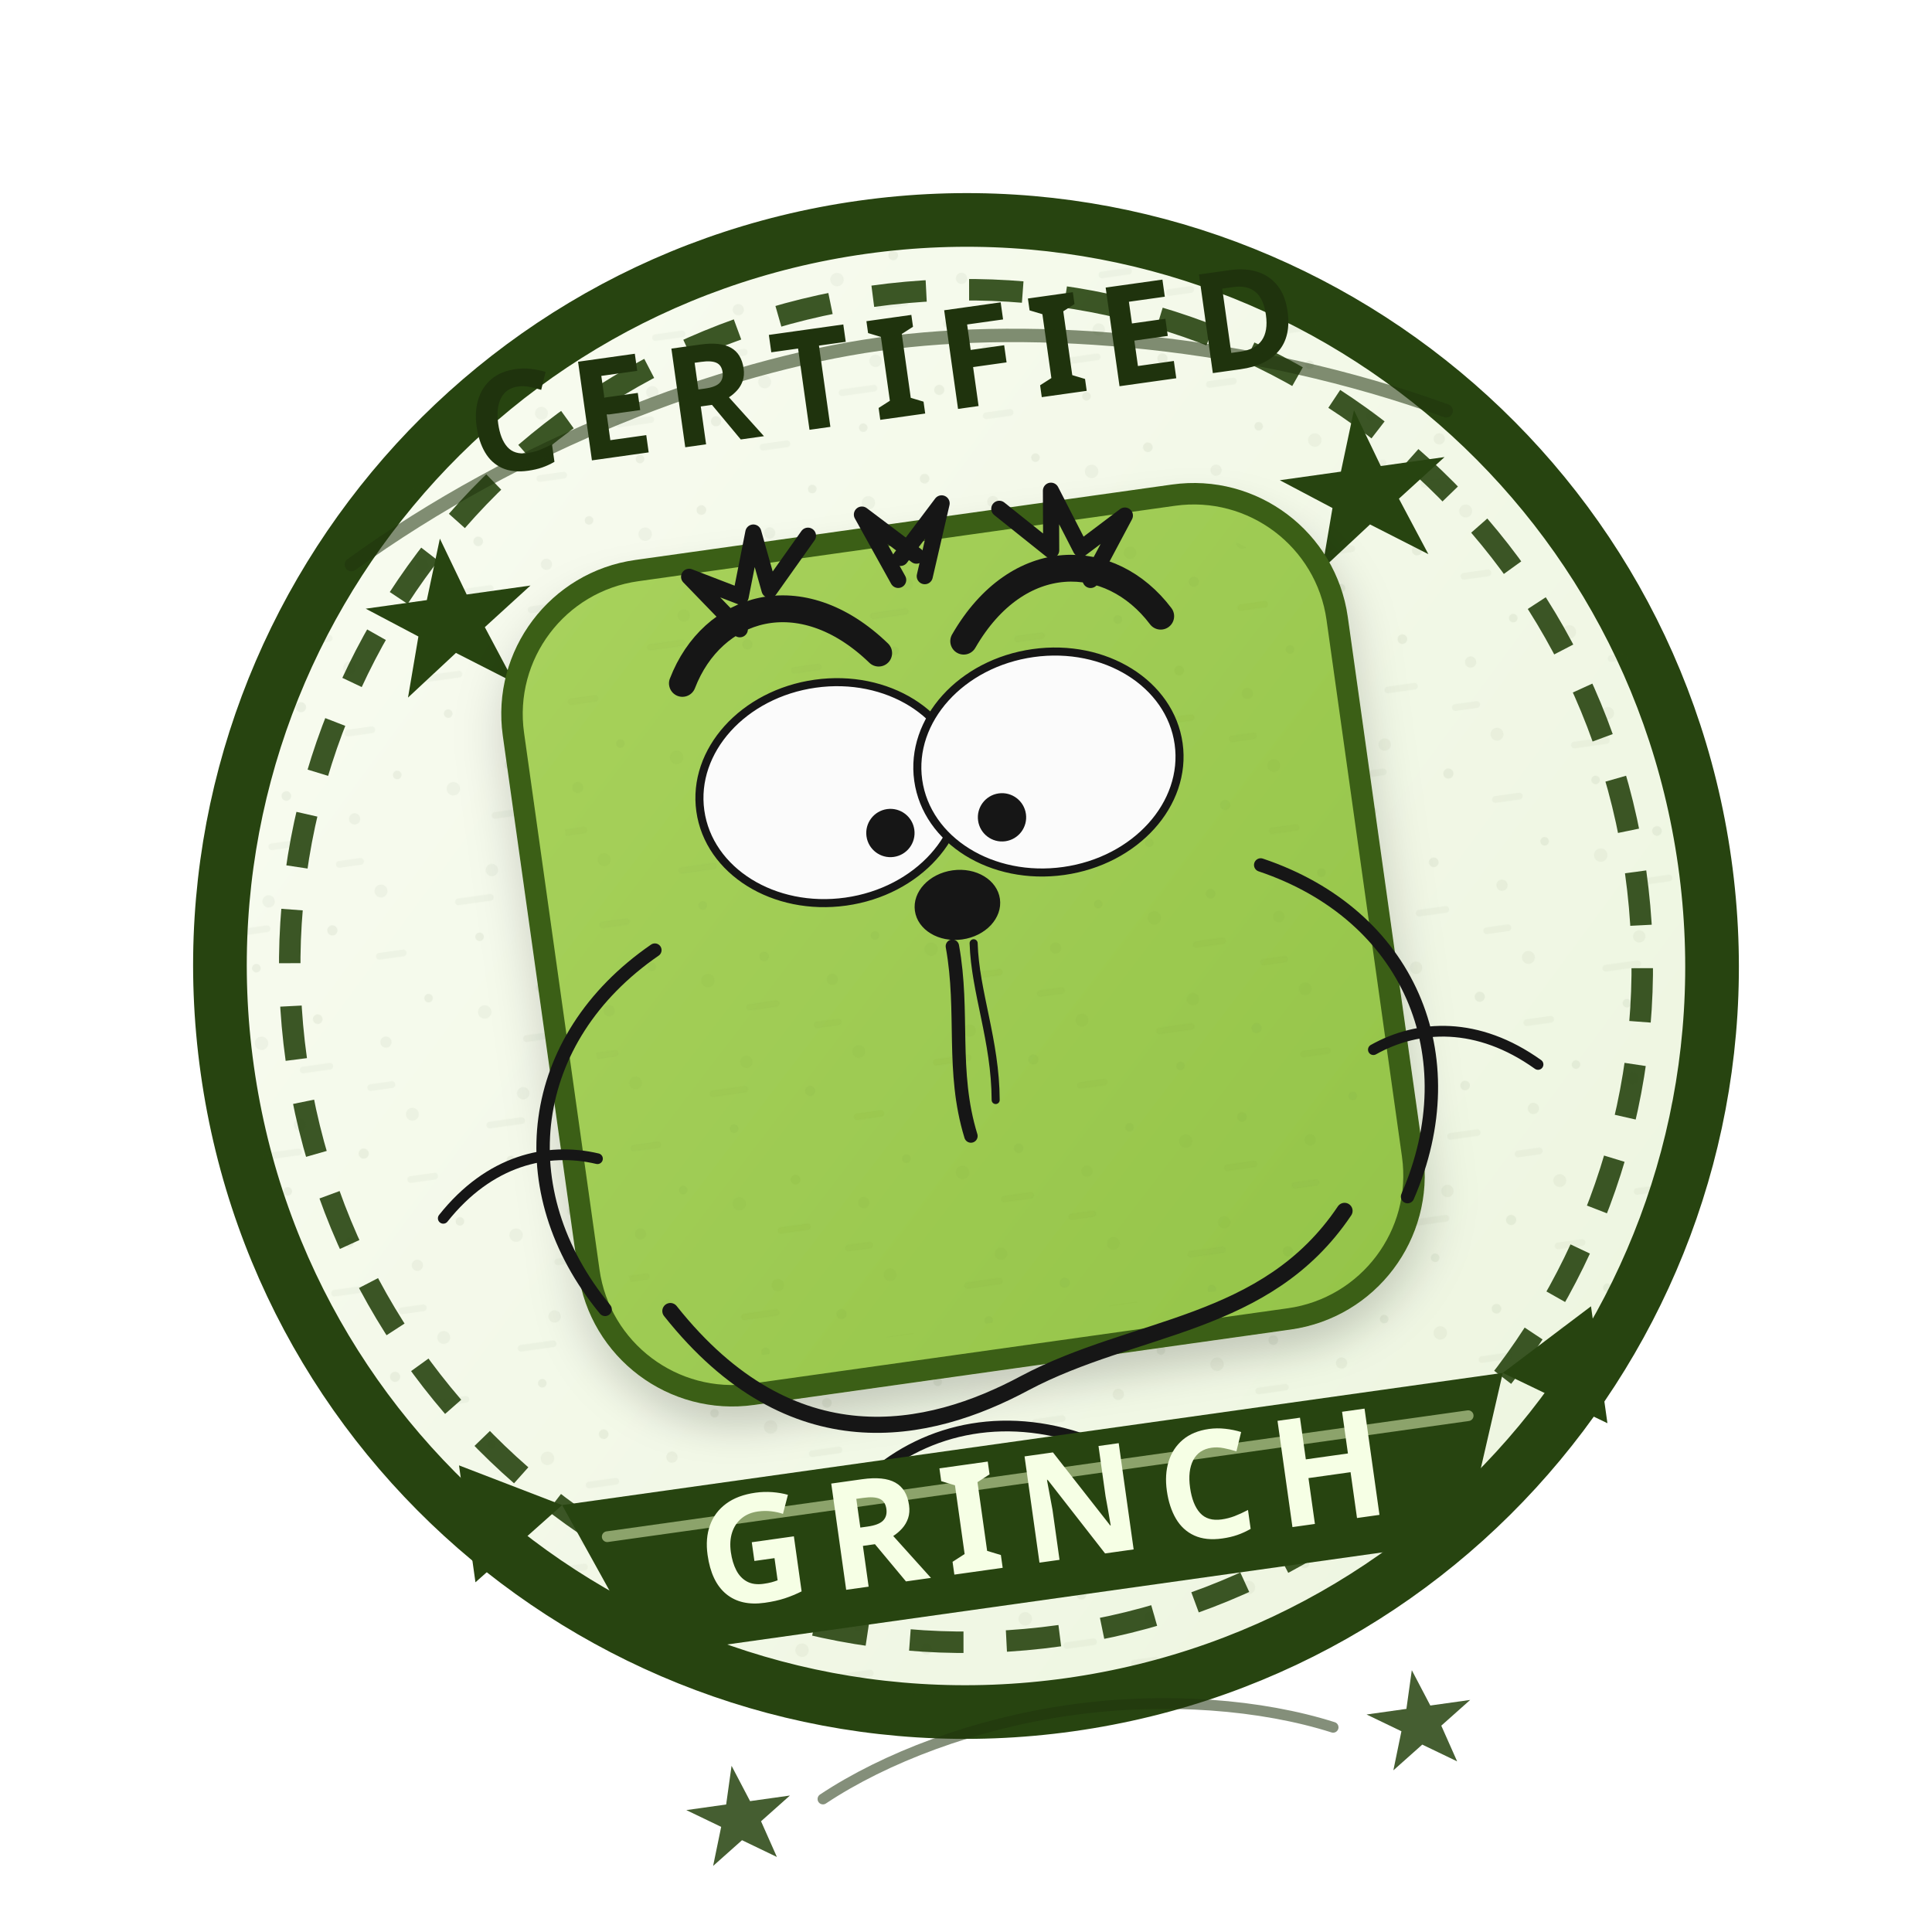
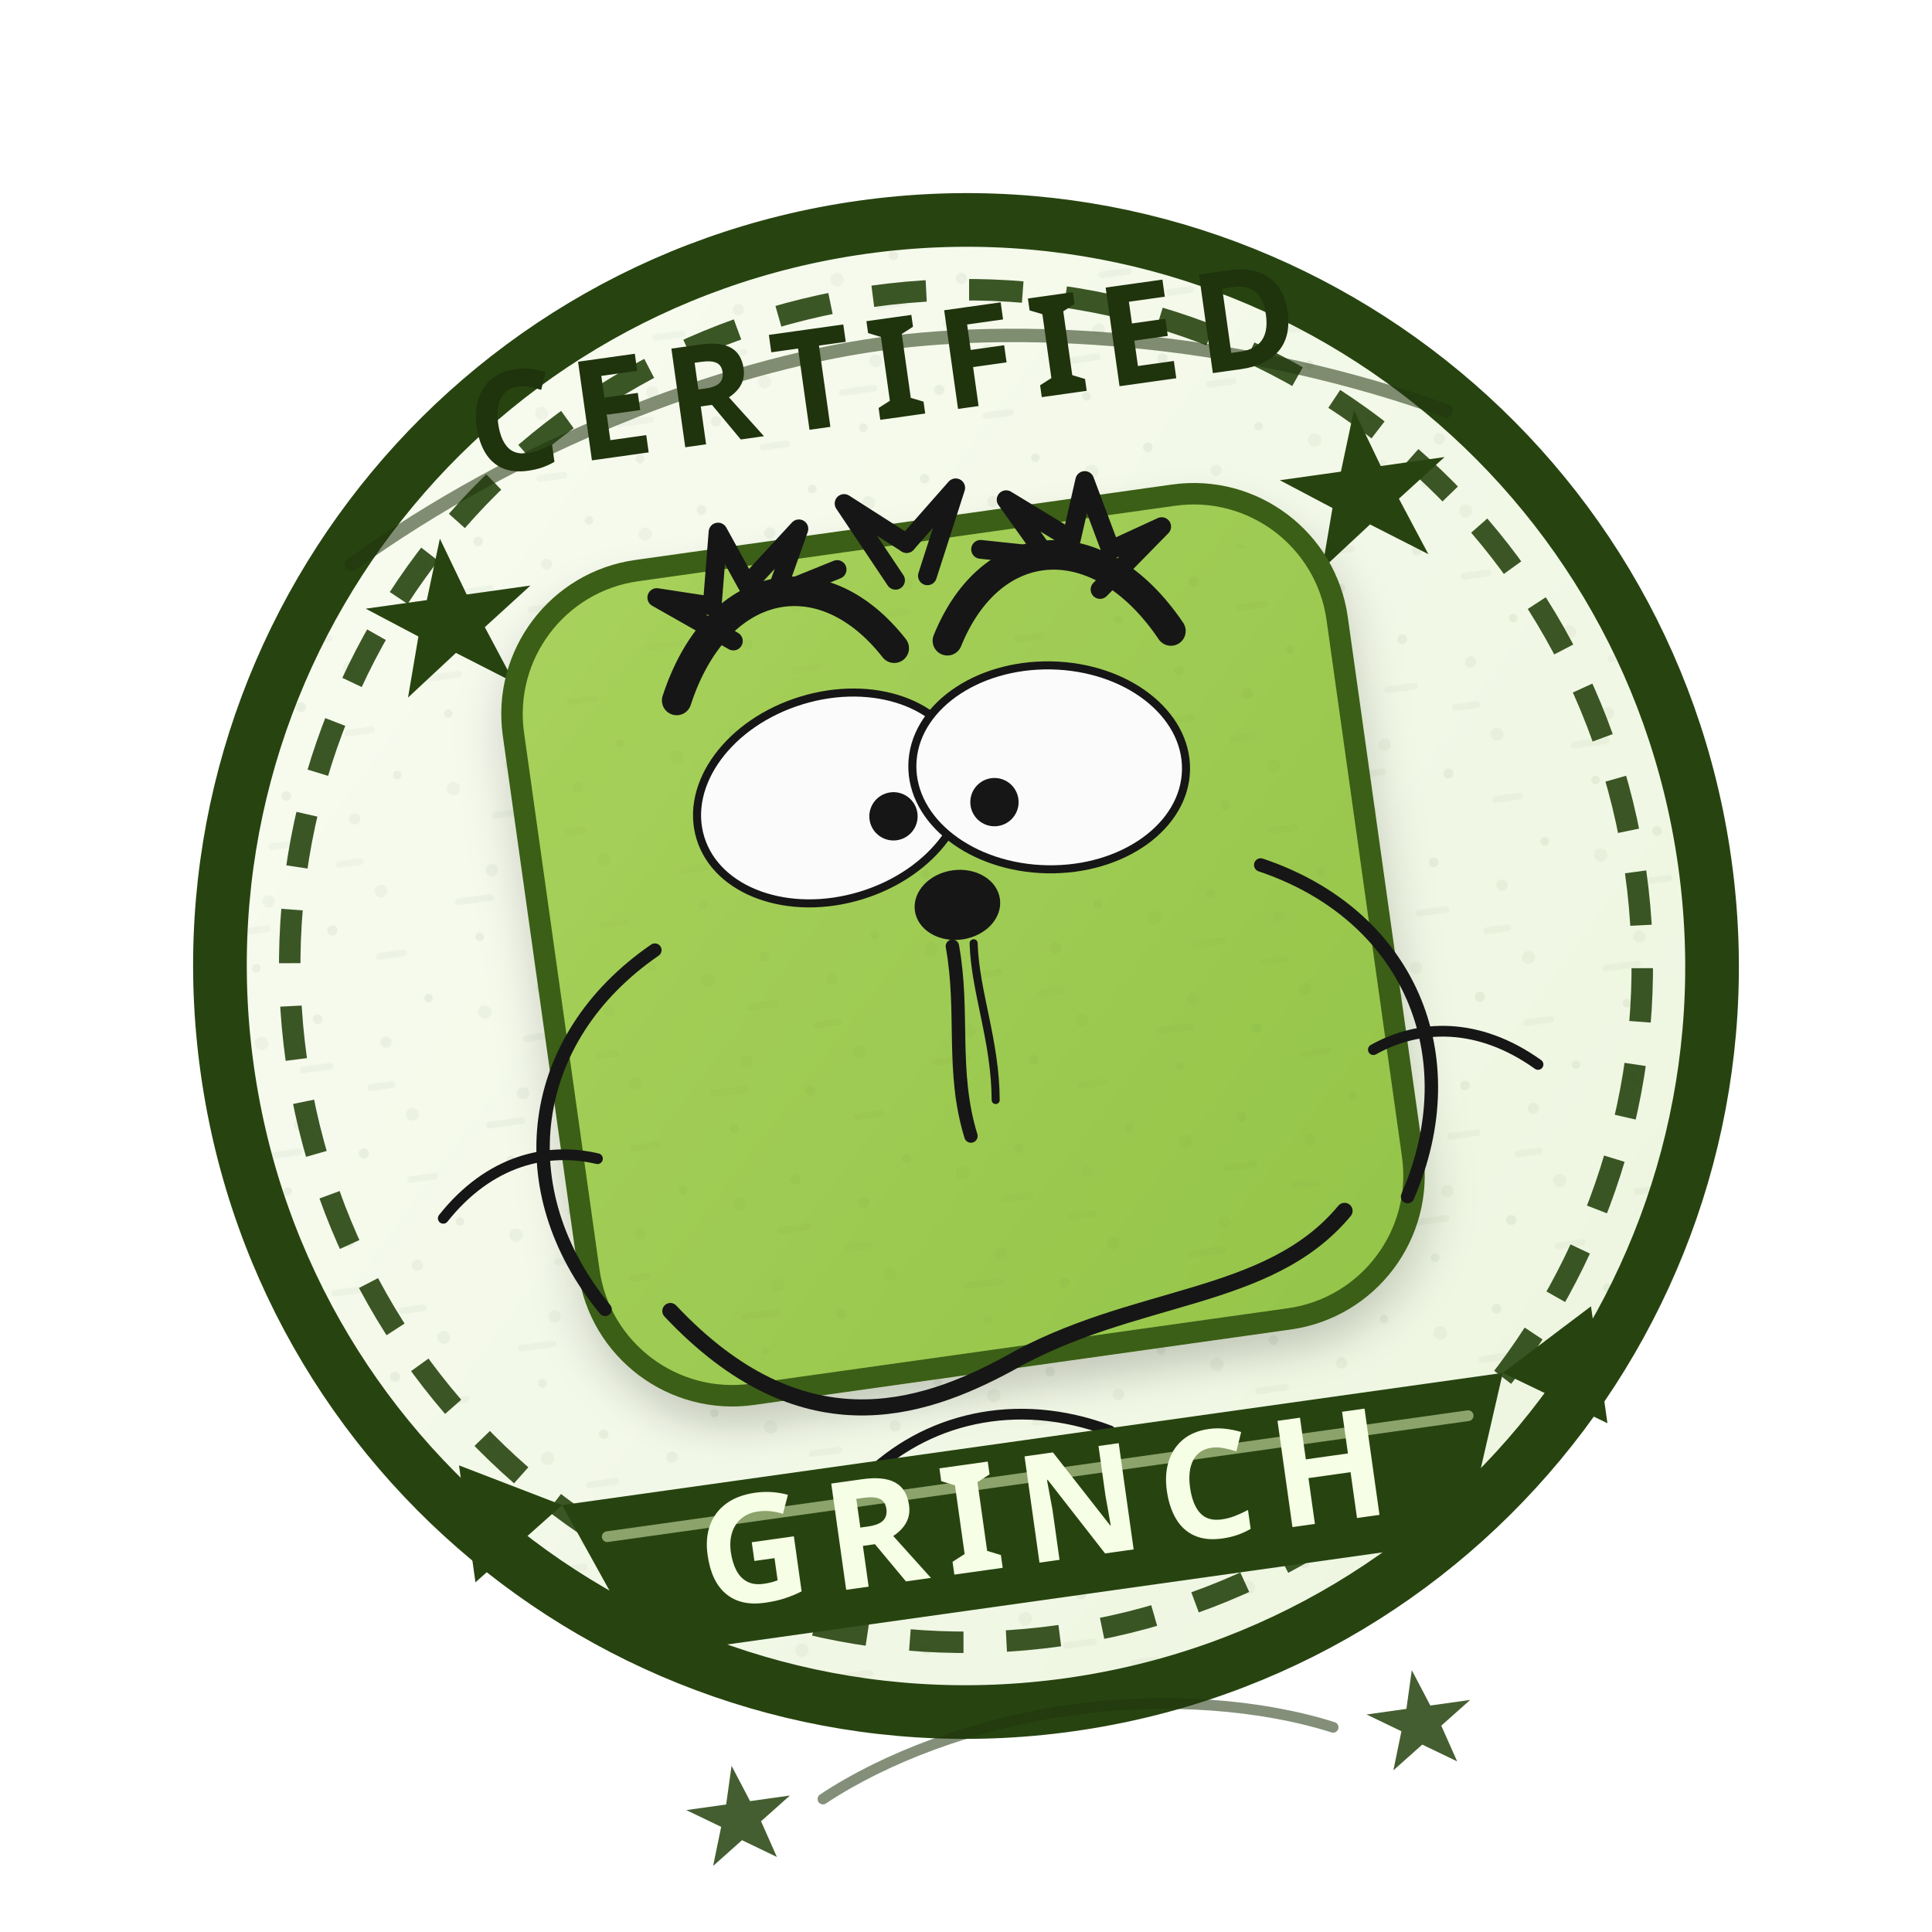
<svg xmlns="http://www.w3.org/2000/svg" viewBox="0 0 720 720" role="img" aria-labelledby="title desc">
  <defs>
    <linearGradient id="seal-wash" x1="0%" y1="0%" x2="100%" y2="100%">
      <stop offset="0%" stop-color="#dff0b6" />
      <stop offset="100%" stop-color="#95c548" />
    </linearGradient>
    <linearGradient id="card-fill" x1="0%" y1="0%" x2="100%" y2="100%">
      <stop offset="0%" stop-color="#a8d25c" />
      <stop offset="100%" stop-color="#94c449" />
    </linearGradient>
    <filter id="card-shadow" x="-20%" y="-20%" width="140%" height="140%">
      <feDropShadow dx="0" dy="8" stdDeviation="8" flood-color="#1b1b1b" flood-opacity="0.18" />
    </filter>
    <pattern id="speckle" width="84" height="84" patternUnits="userSpaceOnUse">
      <circle cx="12" cy="16" r="2.5" fill="#274410" opacity="0.14" />
      <circle cx="34" cy="10" r="1.8" fill="#274410" opacity="0.18" />
      <circle cx="58" cy="22" r="2.1" fill="#274410" opacity="0.15" />
      <circle cx="76" cy="8" r="1.6" fill="#274410" opacity="0.18" />
      <circle cx="22" cy="48" r="2.3" fill="#274410" opacity="0.14" />
      <circle cx="44" cy="62" r="1.9" fill="#274410" opacity="0.18" />
      <circle cx="64" cy="50" r="2.4" fill="#274410" opacity="0.14" />
      <circle cx="14" cy="72" r="1.6" fill="#274410" opacity="0.18" />
      <path d="M26 28h10M50 38h8M8 58h12M60 74h9" fill="none" stroke="#274410" stroke-linecap="round" stroke-width="2.5" opacity="0.12" />
    </pattern>
  </defs>
  <g transform="rotate(-8 360 360)">
    <circle cx="360" cy="360" r="286" fill="url(#seal-wash)" opacity="0.18" />
    <circle cx="360" cy="360" r="278" fill="none" stroke="#274410" stroke-width="20" />
    <circle cx="360" cy="360" r="252" fill="none" stroke="#274410" stroke-width="8" stroke-dasharray="20 16" opacity="0.9" />
    <circle cx="360" cy="360" r="272" fill="url(#speckle)" opacity="0.32" />
    <g fill="#274410">
      <path d="M188 175l7 22h24l-19 13 8 22-20-14-20 14 7-22-18-13h23z" />
      <path d="M532 175l7 22h24l-19 13 8 22-20-14-20 14 7-22-18-13h23z" />
    </g>
    <text x="360" y="154" fill="#1f330d" font-family="Verdana, Geneva, sans-serif" font-size="52" font-weight="900" letter-spacing="6" text-anchor="middle">CERTIFIED</text>
    <path d="M154 180C222 144 301 126 360 126C419 126 498 144 566 180" fill="none" stroke="#1f330d" stroke-width="5" stroke-linecap="round" opacity="0.55" />
    <g filter="url(#card-shadow)">
      <rect x="205" y="197" width="310" height="310" rx="54" fill="url(#card-fill)" stroke="#3b5f16" stroke-width="8" />
      <rect x="219" y="211" width="282" height="282" rx="42" fill="url(#speckle)" opacity="0.18" />
    </g>
    <g fill="none" stroke="#161616" stroke-linecap="round" stroke-linejoin="round">
-       <path d="M270 241C285 214 319 208 344 240" stroke-width="10" />
-       <path d="M450 241C435 214 401 208 376 240" stroke-width="10" />
-       <path d="M294 224l-16-22 18 10 8-23 3 22 17-18" stroke-width="6" />
-       <path d="M426 224l16-22-18 10-8-23-3 22-17-18" stroke-width="6" />
-       <path d="M355 214l-10-26 18 18" stroke-width="6" />
-       <path d="M365 214l10-26-18 18" stroke-width="6" />
-       <ellipse cx="319" cy="289" rx="49" ry="41" fill="#fbfbfb" stroke-width="3" />
-       <ellipse cx="401" cy="289" rx="49" ry="41" fill="#fbfbfb" stroke-width="3" />
-       <circle cx="339" cy="307" r="9" fill="#161616" stroke-width="0" />
-       <circle cx="381" cy="307" r="9" fill="#161616" stroke-width="0" />
+       <path d="M267 247C288 204 328 201 350 239" stroke-width="11" />
+       <path d="M453 247C432 204 392 201 370 239" stroke-width="11" />
+       <path d="M291 228l-26-20 20 6 6-27 8 21 22-18-12 23 24-6" stroke-width="7" />
+       <path d="M429 228l26-20-20 6-6-27-8 21-22-18 12 23-24-6" stroke-width="7" />
+       <path d="M354 214l-15-31 21 18" stroke-width="7" />
+       <path d="M366 214l15-31-21 18" stroke-width="7" />
+       <ellipse cx="319" cy="291" rx="51" ry="38" transform="rotate(-9 319 291)" fill="#fbfbfb" stroke-width="3" />
+       <ellipse cx="401" cy="291" rx="51" ry="38" transform="rotate(9 401 291)" fill="#fbfbfb" stroke-width="3" />
+       <circle cx="341" cy="301" r="9" fill="#161616" stroke-width="0" />
+       <circle cx="379" cy="301" r="9" fill="#161616" stroke-width="0" />
      <ellipse cx="360" cy="337" rx="16" ry="13" fill="#161616" stroke-width="0" />
      <path d="M356 352C357 377 349 398 353 423" stroke-width="5" />
      <path d="M364 352C362 370 367 389 364 411" stroke-width="3" />
      <path d="M214 412C196 405 174 407 154 426" stroke-width="4" />
      <path d="M506 412C524 405 546 407 566 426" stroke-width="4" />
      <path d="M209 468C179 419 194 364 246 338" stroke-width="5" />
      <path d="M511 468C541 419 526 364 474 338" stroke-width="5" />
-       <path d="M233 472C270 535 322 531 360 517C404 501 452 509 487 470" stroke-width="6" />
-       <path d="M298 544C322 528 353 526 383 543" stroke-width="4" />
-       <path d="M345 556C356 548 367 548 376 557" stroke-width="3" />
+       <path d="M233 472C274 530 320 522 355 509C405 489 454 500 487 470" stroke-width="6" />
+       <path d="M296 544C321 525 356 521 389 539" stroke-width="4" />
+       <path d="M341 555C354 545 369 544 382 553" stroke-width="3" />
    </g>
    <g>
      <path d="M183 538H537L514 598H206Z" fill="#274410" />
      <path d="M183 538l-36-20v44l36-24z" fill="#274410" />
      <path d="M537 538l36-20v44l-36-24z" fill="#274410" />
      <path d="M198 552H522" fill="none" stroke="#dff0b6" stroke-width="4" stroke-linecap="round" opacity="0.55" />
      <text x="360" y="584" fill="#f6ffe5" font-family="Verdana, Geneva, sans-serif" font-size="56" font-weight="900" letter-spacing="7" text-anchor="middle">GRINCH</text>
    </g>
    <g fill="#274410" opacity="0.86">
      <path d="M232 643l5 14h15l-12 8 4 14-12-8-12 8 5-14-12-8h15z" />
      <path d="M488 643l5 14h15l-12 8 4 14-12-8-12 8 5-14-12-8h15z" />
    </g>
    <path d="M264 660C289 648 324 640 360 640C396 640 431 648 456 660" fill="none" stroke="#1f330d" stroke-width="4" stroke-linecap="round" opacity="0.55" />
  </g>
</svg>
